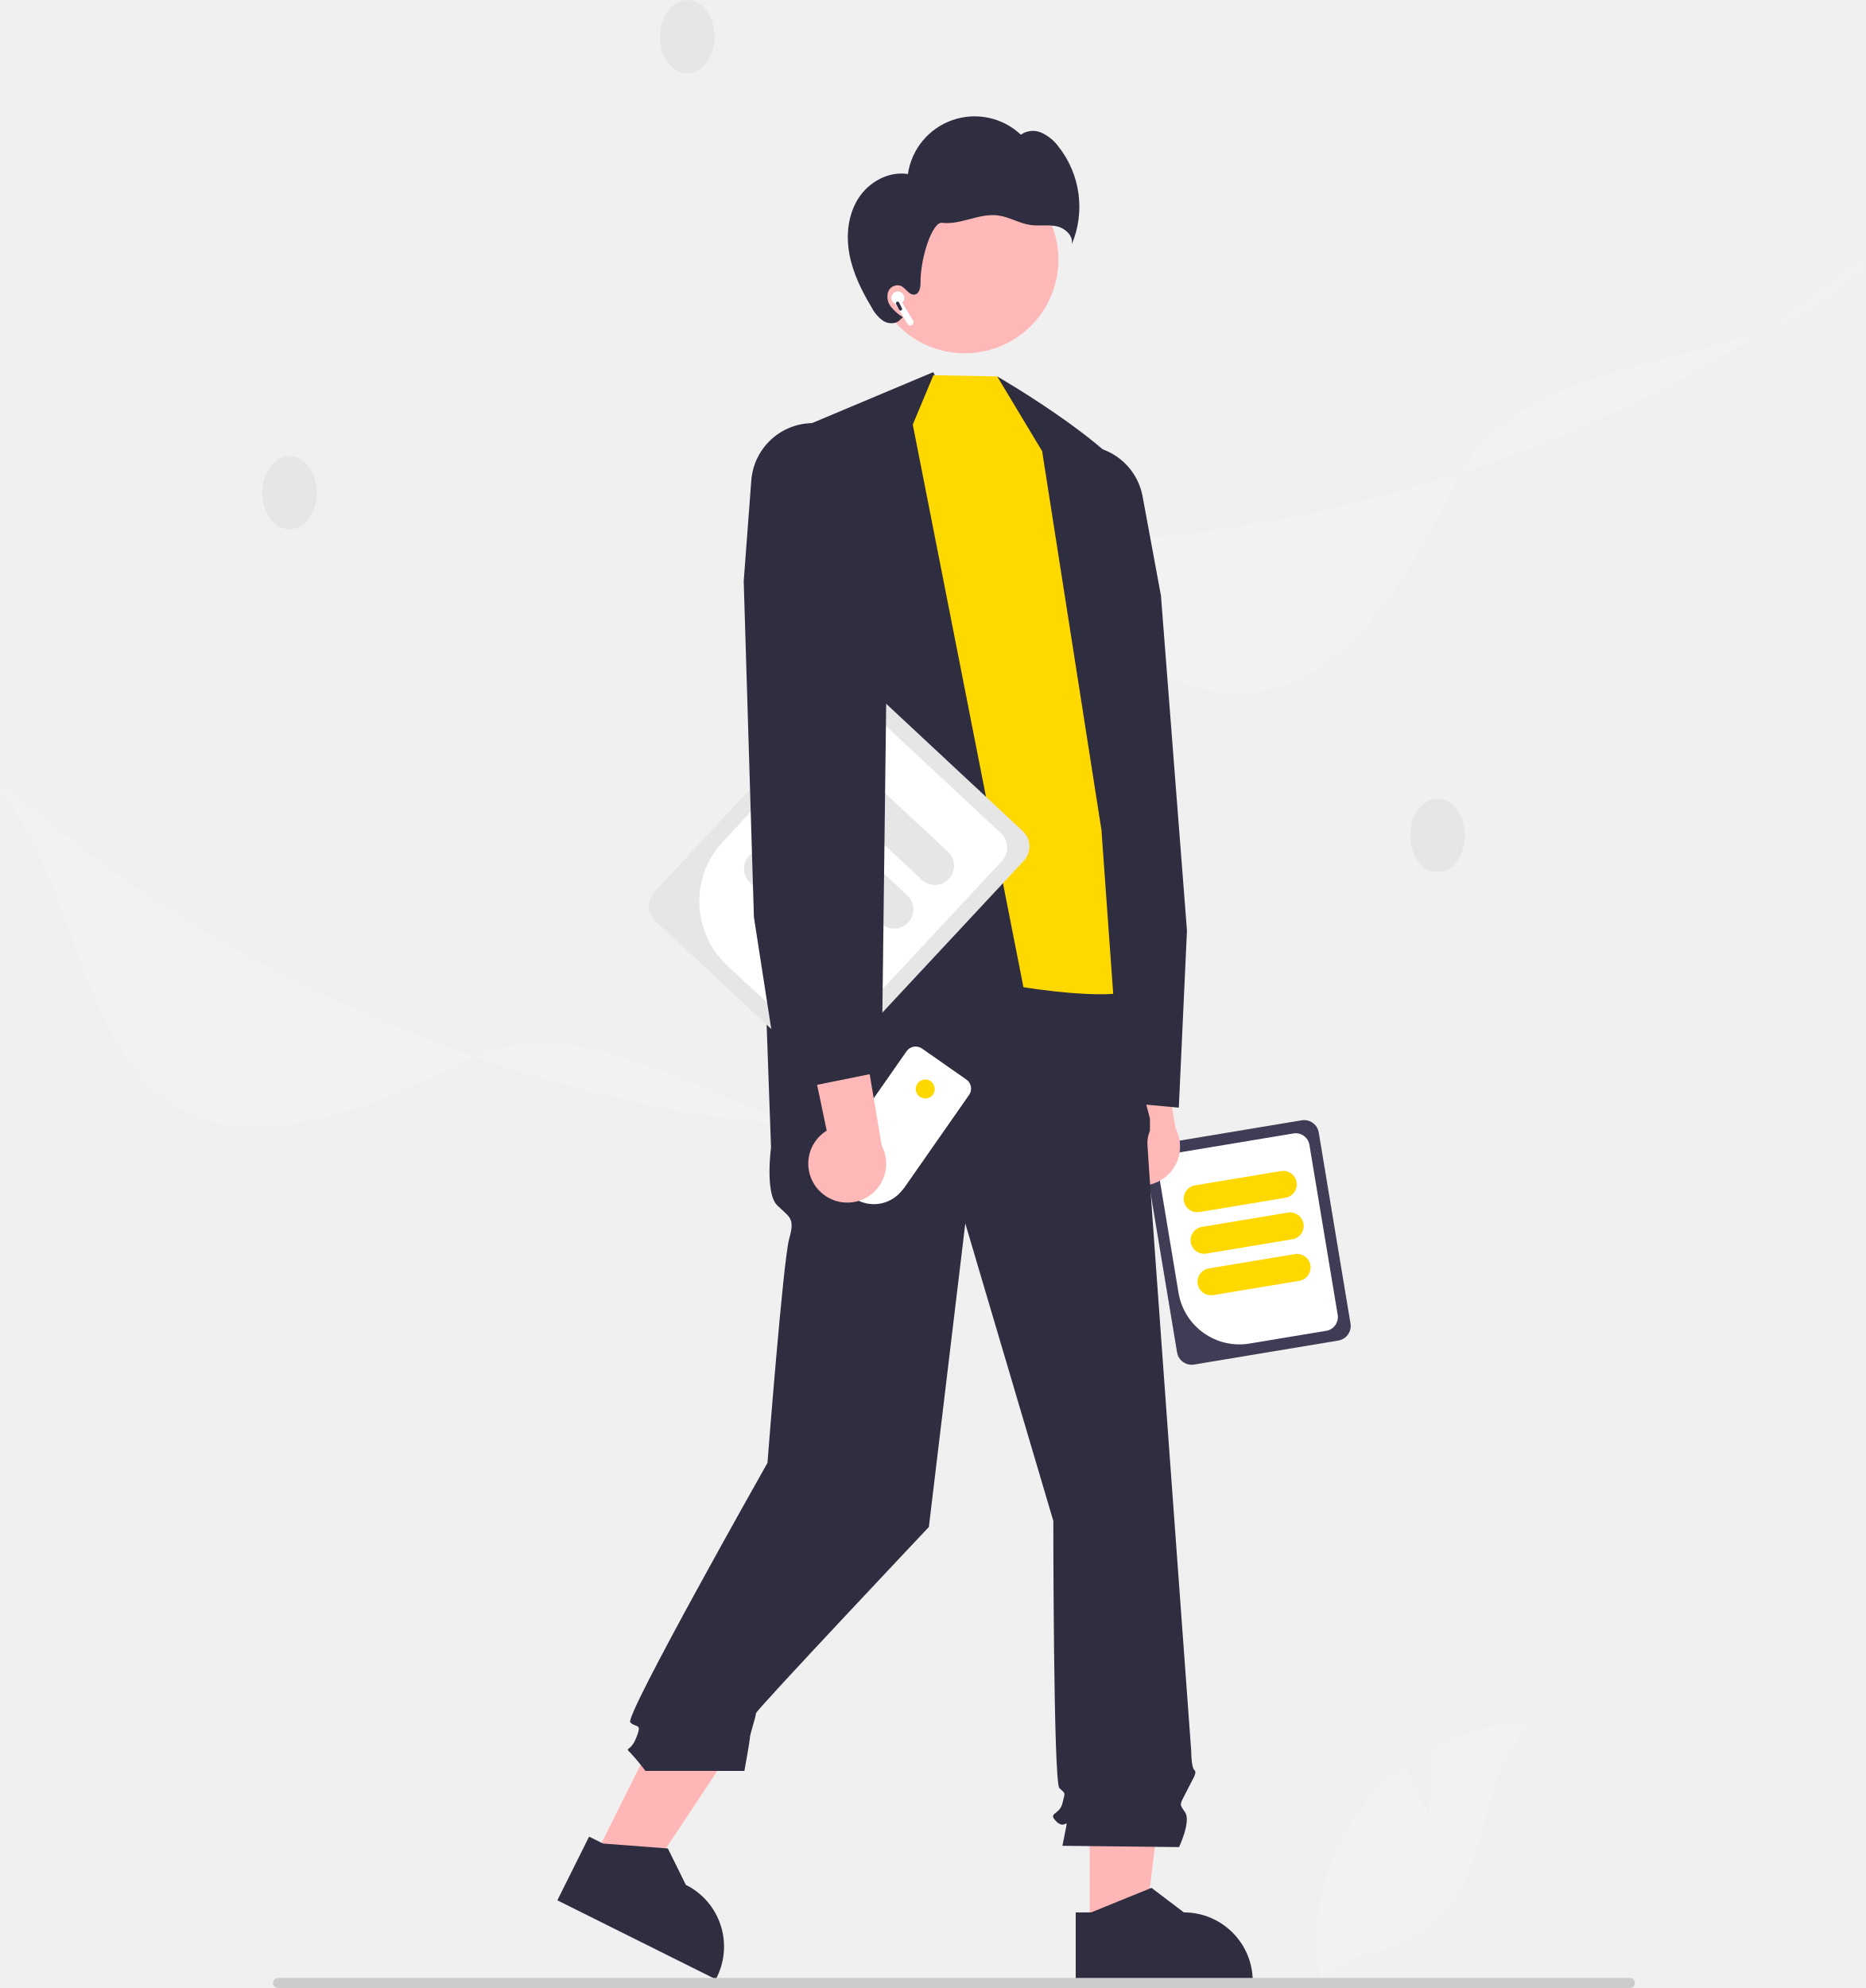
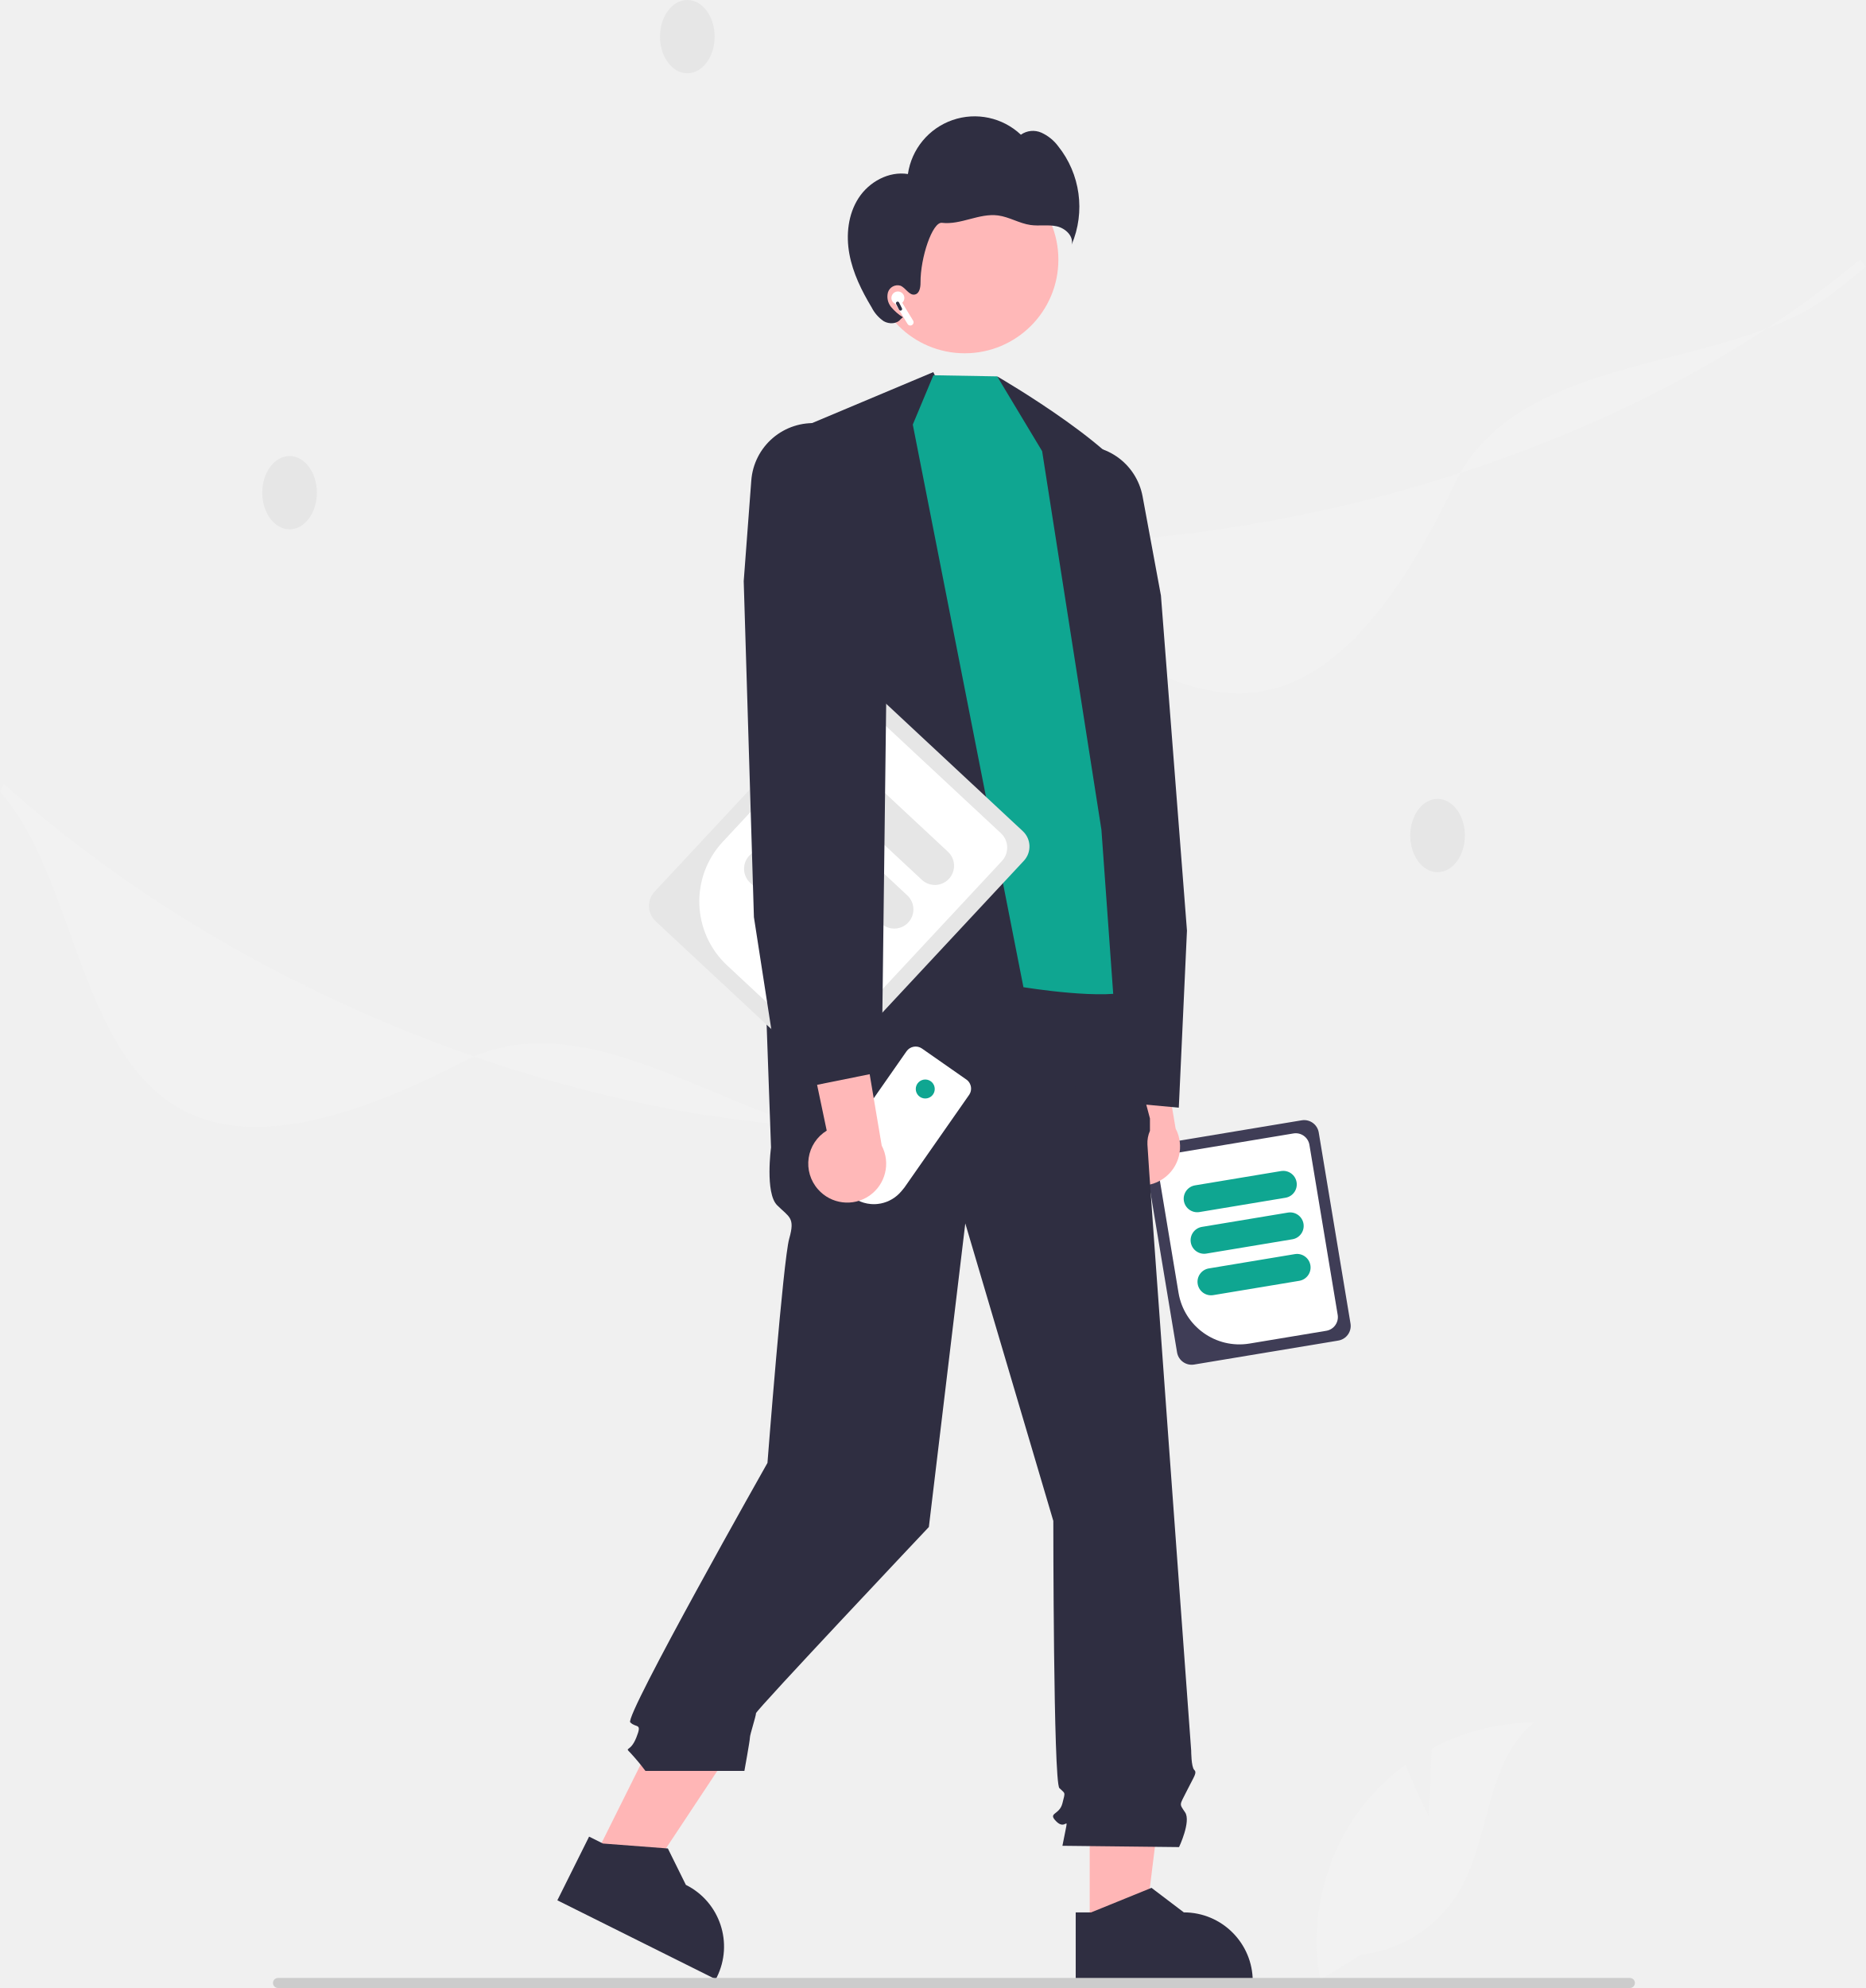
<svg xmlns="http://www.w3.org/2000/svg" data-name="Layer 1" width="577.009" height="614.651" viewBox="0 0 577.009 614.651">
  <path d="M582.477,494.539c-40.413,0-86.857-44.846-127.949-23.539-124.415,64.514-107.289-43.44-143.032-83.589l1.173-2.354c39.439,35.363,88.679,64.135,142.399,83.205,48.546,17.235,97.455,25.22,141.423,23.113l.076,2.829Q589.602,494.541,582.477,494.539Z" transform="translate(-311.4957 -142.6747)" fill="#f2f2f2" />
  <path d="M877.474,233.885c-32.216,24.4-96.316,16.691-116.208,58.487-60.228,126.545-111.754,30.148-164.488,19.724l-.486-2.585c52.79,4.378,109.414-2.415,163.751-19.648,49.104-15.571,92.915-38.736,126.692-66.962l1.769,2.209Q883.155,229.584,877.474,233.885Z" transform="translate(-311.4957 -142.6747)" fill="#f2f2f2" />
  <ellipse cx="89.545" cy="152.327" rx="8.447" ry="11.327" fill="#e6e6e6" />
  <ellipse cx="444.545" cy="258.327" rx="8.447" ry="11.327" fill="#e6e6e6" />
  <ellipse cx="212.545" cy="11.327" rx="8.447" ry="11.327" fill="#e6e6e6" />
  <path d="M675.485,560.806l-9.823-59.076a4.577,4.577,0,0,1,3.76-5.26l44.615-7.419a4.577,4.577,0,0,1,5.26,3.76l9.824,59.076a4.577,4.577,0,0,1-3.76,5.26l-44.615,7.419A4.577,4.577,0,0,1,675.485,560.806Z" transform="translate(-311.4957 -142.6747)" fill="#3f3d56" />
  <path d="M675.94,542.393l-6.315-37.979a4.286,4.286,0,0,1,3.521-4.926l38.343-6.376a4.287,4.287,0,0,1,4.926,3.521l8.742,52.569a4.287,4.287,0,0,1-3.522,4.926l-23.753,3.95A19.094,19.094,0,0,1,675.94,542.393Z" transform="translate(-311.4957 -142.6747)" fill="#fff" />
-   <path d="M677.595,513.979a4.189,4.189,0,0,1,3.441-4.814l26.598-4.423a4.184,4.184,0,1,1,1.373,8.255l-26.598,4.423A4.189,4.189,0,0,1,677.595,513.979Z" transform="translate(-311.4957 -142.6747)" fill="#ffd800" />
-   <path d="M679.73,526.819a4.189,4.189,0,0,1,3.441-4.814l26.598-4.423a4.184,4.184,0,1,1,1.373,8.255l-26.598,4.423A4.189,4.189,0,0,1,679.73,526.819Z" transform="translate(-311.4957 -142.6747)" fill="#ffd800" />
-   <path d="M681.865,539.66a4.189,4.189,0,0,1,3.441-4.814l26.598-4.423a4.184,4.184,0,1,1,1.373,8.255l-26.598,4.423A4.189,4.189,0,0,1,681.865,539.66Z" transform="translate(-311.4957 -142.6747)" fill="#ffd800" />
+   <path d="M677.595,513.979a4.189,4.189,0,0,1,3.441-4.814l26.598-4.423a4.184,4.184,0,1,1,1.373,8.255l-26.598,4.423A4.189,4.189,0,0,1,677.595,513.979Z" transform="translate(-311.4957 -142.6747)" fill="#0FA691" />
+   <path d="M679.73,526.819a4.189,4.189,0,0,1,3.441-4.814l26.598-4.423a4.184,4.184,0,1,1,1.373,8.255l-26.598,4.423A4.189,4.189,0,0,1,679.73,526.819Z" transform="translate(-311.4957 -142.6747)" fill="#0FA691" />
+   <path d="M681.865,539.66a4.189,4.189,0,0,1,3.441-4.814l26.598-4.423a4.184,4.184,0,1,1,1.373,8.255l-26.598,4.423A4.189,4.189,0,0,1,681.865,539.66Z" transform="translate(-311.4957 -142.6747)" fill="#0FA691" />
  <path d="M655.34,505.125a11.967,11.967,0,0,1,2.691-18.151L642.469,412.873l20.626,7.93,11.941,70.792a12.031,12.031,0,0,1-19.696,13.529Z" transform="translate(-311.4957 -142.6747)" fill="#ffb8b8" />
  <polygon points="336.978 596.816 353.955 596.815 362.032 531.329 336.975 531.33 336.978 596.816" fill="#ffb6b6" />
  <path d="M644.143,733.947l4.779-0,18.657-7.587,10,7.586h.001a21.309,21.309,0,0,1,21.308,21.307v.692l-54.743.002Z" transform="translate(-311.4957 -142.6747)" fill="#2f2e41" />
  <polygon points="183.573 574.742 198.768 582.315 235.209 527.31 212.783 516.133 183.573 574.742" fill="#ffb6b6" />
  <path d="M493.665,710.524l4.277,2.132,20.082,1.532L523.59,725.438l.001.001a21.309,21.309,0,0,1,9.565,28.575l-.309.62L483.852,730.215Z" transform="translate(-311.4957 -142.6747)" fill="#2f2e41" />
  <path d="M655.995,442.078l-107.949,2.816,1.877,52.567s-1.877,14.08,1.877,17.835,5.632,3.755,3.755,10.326-6.731,69.353-6.731,69.353-44.305,78.339-42.428,80.217,3.755,0,1.877,4.693-3.755,2.816-1.877,4.693a69.136,69.136,0,0,1,4.693,5.632h30.598s1.711-9.387,1.711-10.326,1.877-6.571,1.877-7.51,53.459-57.578,53.459-57.578l11.264-93.869,27.222,91.991s0,80.727,1.877,82.605,1.877.939.939,4.693-4.693,2.816-1.877,5.632,3.755-1.877,2.816,2.816l-.939,4.693,36.064.403s3.755-7.912,1.877-10.728-1.765-2.047.526-6.656,3.229-5.547,2.29-6.486-.939-5.931-.939-5.931S666.321,499.338,666.321,496.522a9.363,9.363,0,0,1,.78-4.223v-3.822L663.505,474.932Z" transform="translate(-311.4957 -142.6747)" fill="#2f2e41" />
  <path d="M753.306,704.211l.931-20.943a67.64,67.64,0,0,1,31.55-7.986c-15.153,12.389-13.259,36.269-23.532,52.929A40.686,40.686,0,0,1,732.42,747.012l-12.68,7.764a68.176,68.176,0,0,1,14.37-55.246A65.855,65.855,0,0,1,746.212,688.284C749.249,696.292,753.306,704.211,753.306,704.211Z" transform="translate(-311.4957 -142.6747)" fill="#f2f2f2" />
  <polygon points="288.604 115.052 342.675 224.404 332.096 357.116 263.002 350.803 250.612 131.022 288.604 115.052" fill="#2f2e41" />
  <path d="M676.025,485.14l-31.596-2.888-.049-.401L623.177,306.291l4.745-13.156a19.265,19.265,0,0,1,14.414-12.327V280.808a19.181,19.181,0,0,1,22.488,15.343l5.674,30.649,8.05,103.603Z" transform="translate(-311.4957 -142.6747)" fill="#2f2e41" />
-   <path d="M593.763,273.943l6.372-15.246,19.722.346,20.565,29.09,21.585,90.773s7.753,66.31,0,69.81-34.029-.822-34.029-.822Z" transform="translate(-311.4957 -142.6747)" fill="#ffd800" />
+   <path d="M593.763,273.943l6.372-15.246,19.722.346,20.565,29.09,21.585,90.773s7.753,66.31,0,69.81-34.029-.822-34.029-.822Z" transform="translate(-311.4957 -142.6747)" fill="#0FA691" />
  <path d="M619.857,259.044s42.483,24.558,44.145,37.377,7.225,169.719,7.225,169.719l-15.023-9.708-4.106-57.184L633.762,282.169Z" transform="translate(-311.4957 -142.6747)" fill="#2f2e41" />
  <circle cx="298.333" cy="80.273" r="28.954" fill="#ffb8b8" />
  <path d="M576.987,203.923c3.251-5.03,9.352-8.382,15.267-7.44a20.848,20.848,0,0,1,34.932-12.16,6.483,6.483,0,0,1,6.34-.634,13.367,13.367,0,0,1,5.151,4.134,30.001,30.001,0,0,1,4.198,30.52c.723-2.628-1.911-5.1-4.571-5.69-2.661-.59-5.452-.032-8.15-.416-3.458-.492-6.567-2.498-10.031-2.95-2.911-.379-5.838.367-8.677,1.115-2.839.748-5.759,1.511-8.674,1.165-2.915-.346-6.67,10.702-6.62,18.483.01,1.475-.294,3.368-1.735,3.681-1.775.385-2.803-2.064-4.492-2.732a3.125,3.125,0,0,0-3.833,2.038,5.095,5.095,0,0,0,.973,4.563,15.056,15.056,0,0,0,3.65,3.166l-.696.579c-1.157,1.529-3.558,1.595-5.226.649a11.278,11.278,0,0,1-3.752-4.272c-3.086-5.133-5.793-10.601-6.882-16.49S573.736,208.953,576.987,203.923Z" transform="translate(-311.4957 -142.6747)" fill="#2f2e41" />
  <path d="M513.921,418.352l57.845-62.06a6.484,6.484,0,0,1,9.154-.322l46.869,43.686a6.484,6.484,0,0,1,.322,9.154l-57.845,62.06a6.484,6.484,0,0,1-9.154.322l-46.869-43.686A6.484,6.484,0,0,1,513.921,418.352Z" transform="translate(-311.4957 -142.6747)" fill="#e6e6e6" />
  <path d="M534.988,402.958l37.188-39.898a6.072,6.072,0,0,1,8.573-.301l40.28,37.545a6.073,6.073,0,0,1,.302,8.573l-51.475,55.225a6.073,6.073,0,0,1-8.573.301l-24.953-23.258A27.049,27.049,0,0,1,534.988,402.958Z" transform="translate(-311.4957 -142.6747)" fill="#fff" />
  <path d="M568.322,380.271a5.934,5.934,0,0,1,8.377-.294l27.942,26.045a5.927,5.927,0,0,1-8.083,8.672l-27.942-26.045A5.934,5.934,0,0,1,568.322,380.271Z" transform="translate(-311.4957 -142.6747)" fill="#e6e6e6" />
  <path d="M555.749,393.761a5.934,5.934,0,0,1,8.377-.294l27.942,26.045a5.927,5.927,0,1,1-8.083,8.672L556.043,402.138A5.934,5.934,0,0,1,555.749,393.761Z" transform="translate(-311.4957 -142.6747)" fill="#e6e6e6" />
  <path d="M543.176,407.25a5.934,5.934,0,0,1,8.377-.294L579.495,433a5.927,5.927,0,0,1-8.083,8.672L543.47,415.627A5.934,5.934,0,0,1,543.176,407.25Z" transform="translate(-311.4957 -142.6747)" fill="#e6e6e6" />
  <path d="M611.162,481.22l-19.999,28.636-.932,1.123a11.106,11.106,0,0,1-6.34,3.785q-.528.106-1.06.159a10.832,10.832,0,0,1-1.318.054c-.252-.004-.504-.018-.755-.04a11.078,11.078,0,0,1-4.177-1.217l-8.532-5.959a3.423,3.423,0,0,1-1.364-1.981,3.474,3.474,0,0,1-.083-1.217,3.42,3.42,0,0,1,.598-1.587l24.625-35.261a3.441,3.441,0,0,1,4.786-.85l13.703,9.57c.032.023.064.046.096.069.02.015.041.031.06.047.028.02.054.042.08.064.034.027.066.055.097.083.029.026.057.053.086.08l.017.016c.036.035.071.07.105.106.034.036.068.073.1.11.023.027.046.055.069.082l.002.003c.066.082.128.168.186.257.019.027.036.055.053.083l.008.012c.014.023.028.045.04.068.04.067.077.137.112.208a3.533,3.533,0,0,1,.153.36c.015.039.027.079.039.119.011.032.021.065.03.099l.003.007.004.013c.009.029.017.058.024.086.014.055.027.111.038.167.003.015.007.03.009.046.003.015.005.031.008.047.003.015.005.031.008.045l.004.024c.007.046.012.091.017.136.006.057.011.114.014.171.003.047.005.094.006.14.001.043.001.084 0.0.127a.29.29,0,0,1-.001.032c-0.0.044-.003.087-.005.13-.007.109-.019.218-.036.325-.007.04-.014.079-.022.119-.009.048-.02.096-.031.143-.004.018-.009.036-.013.053-.007.026-.014.052-.021.078-.008.029-.017.058-.026.086l-.022.068c-.014.041-.028.08-.043.12-.009.024-.018.047-.028.071a3.435,3.435,0,0,1-.247.493c-.012.019-.024.038-.036.058C611.221,481.134,611.192,481.177,611.162,481.22Z" transform="translate(-311.4957 -142.6747)" fill="#fff" />
-   <circle cx="286.123" cy="336.698" r="2.936" fill="#ffd800" />
+   <circle cx="286.123" cy="336.698" r="2.936" fill="#0FA691" />
  <path d="M564.455,510.394a11.967,11.967,0,0,1,2.691-18.151l-15.562-74.101,20.626,7.93,11.941,70.792A12.031,12.031,0,0,1,564.455,510.394Z" transform="translate(-311.4957 -142.6747)" fill="#ffb8b8" />
  <path d="M553.028,480.325l-8.395-54.087-3.154-103.876,2.344-31.134a19.18,19.18,0,0,1,20.706-17.673,19.266,19.266,0,0,1,15.657,10.704l6.133,12.569-2.19,177.226Z" transform="translate(-311.4957 -142.6747)" fill="#2f2e41" />
  <path d="M817.065,755.772a1.549,1.549,0,0,1-1.553,1.553H397.462a1.553,1.553,0,0,1,0-3.106H815.512A1.549,1.549,0,0,1,817.065,755.772Z" transform="translate(-311.4957 -142.6747)" fill="#ccc" />
  <path d="M587.156,234.683a2,2,0,1,1,3.34,1.593l3.361,5.524a1,1,0,0,1-1.709,1.04l-3.78-6.211A1.995,1.995,0,0,1,587.156,234.683Z" transform="translate(-311.4957 -142.6747)" fill="#fff" />
  <rect x="589.01" y="235.82" width="1" height="3" rx="0.5" transform="translate(911.2402 41.08244) rotate(153.2366)" fill="#2f2e41" />
</svg>
